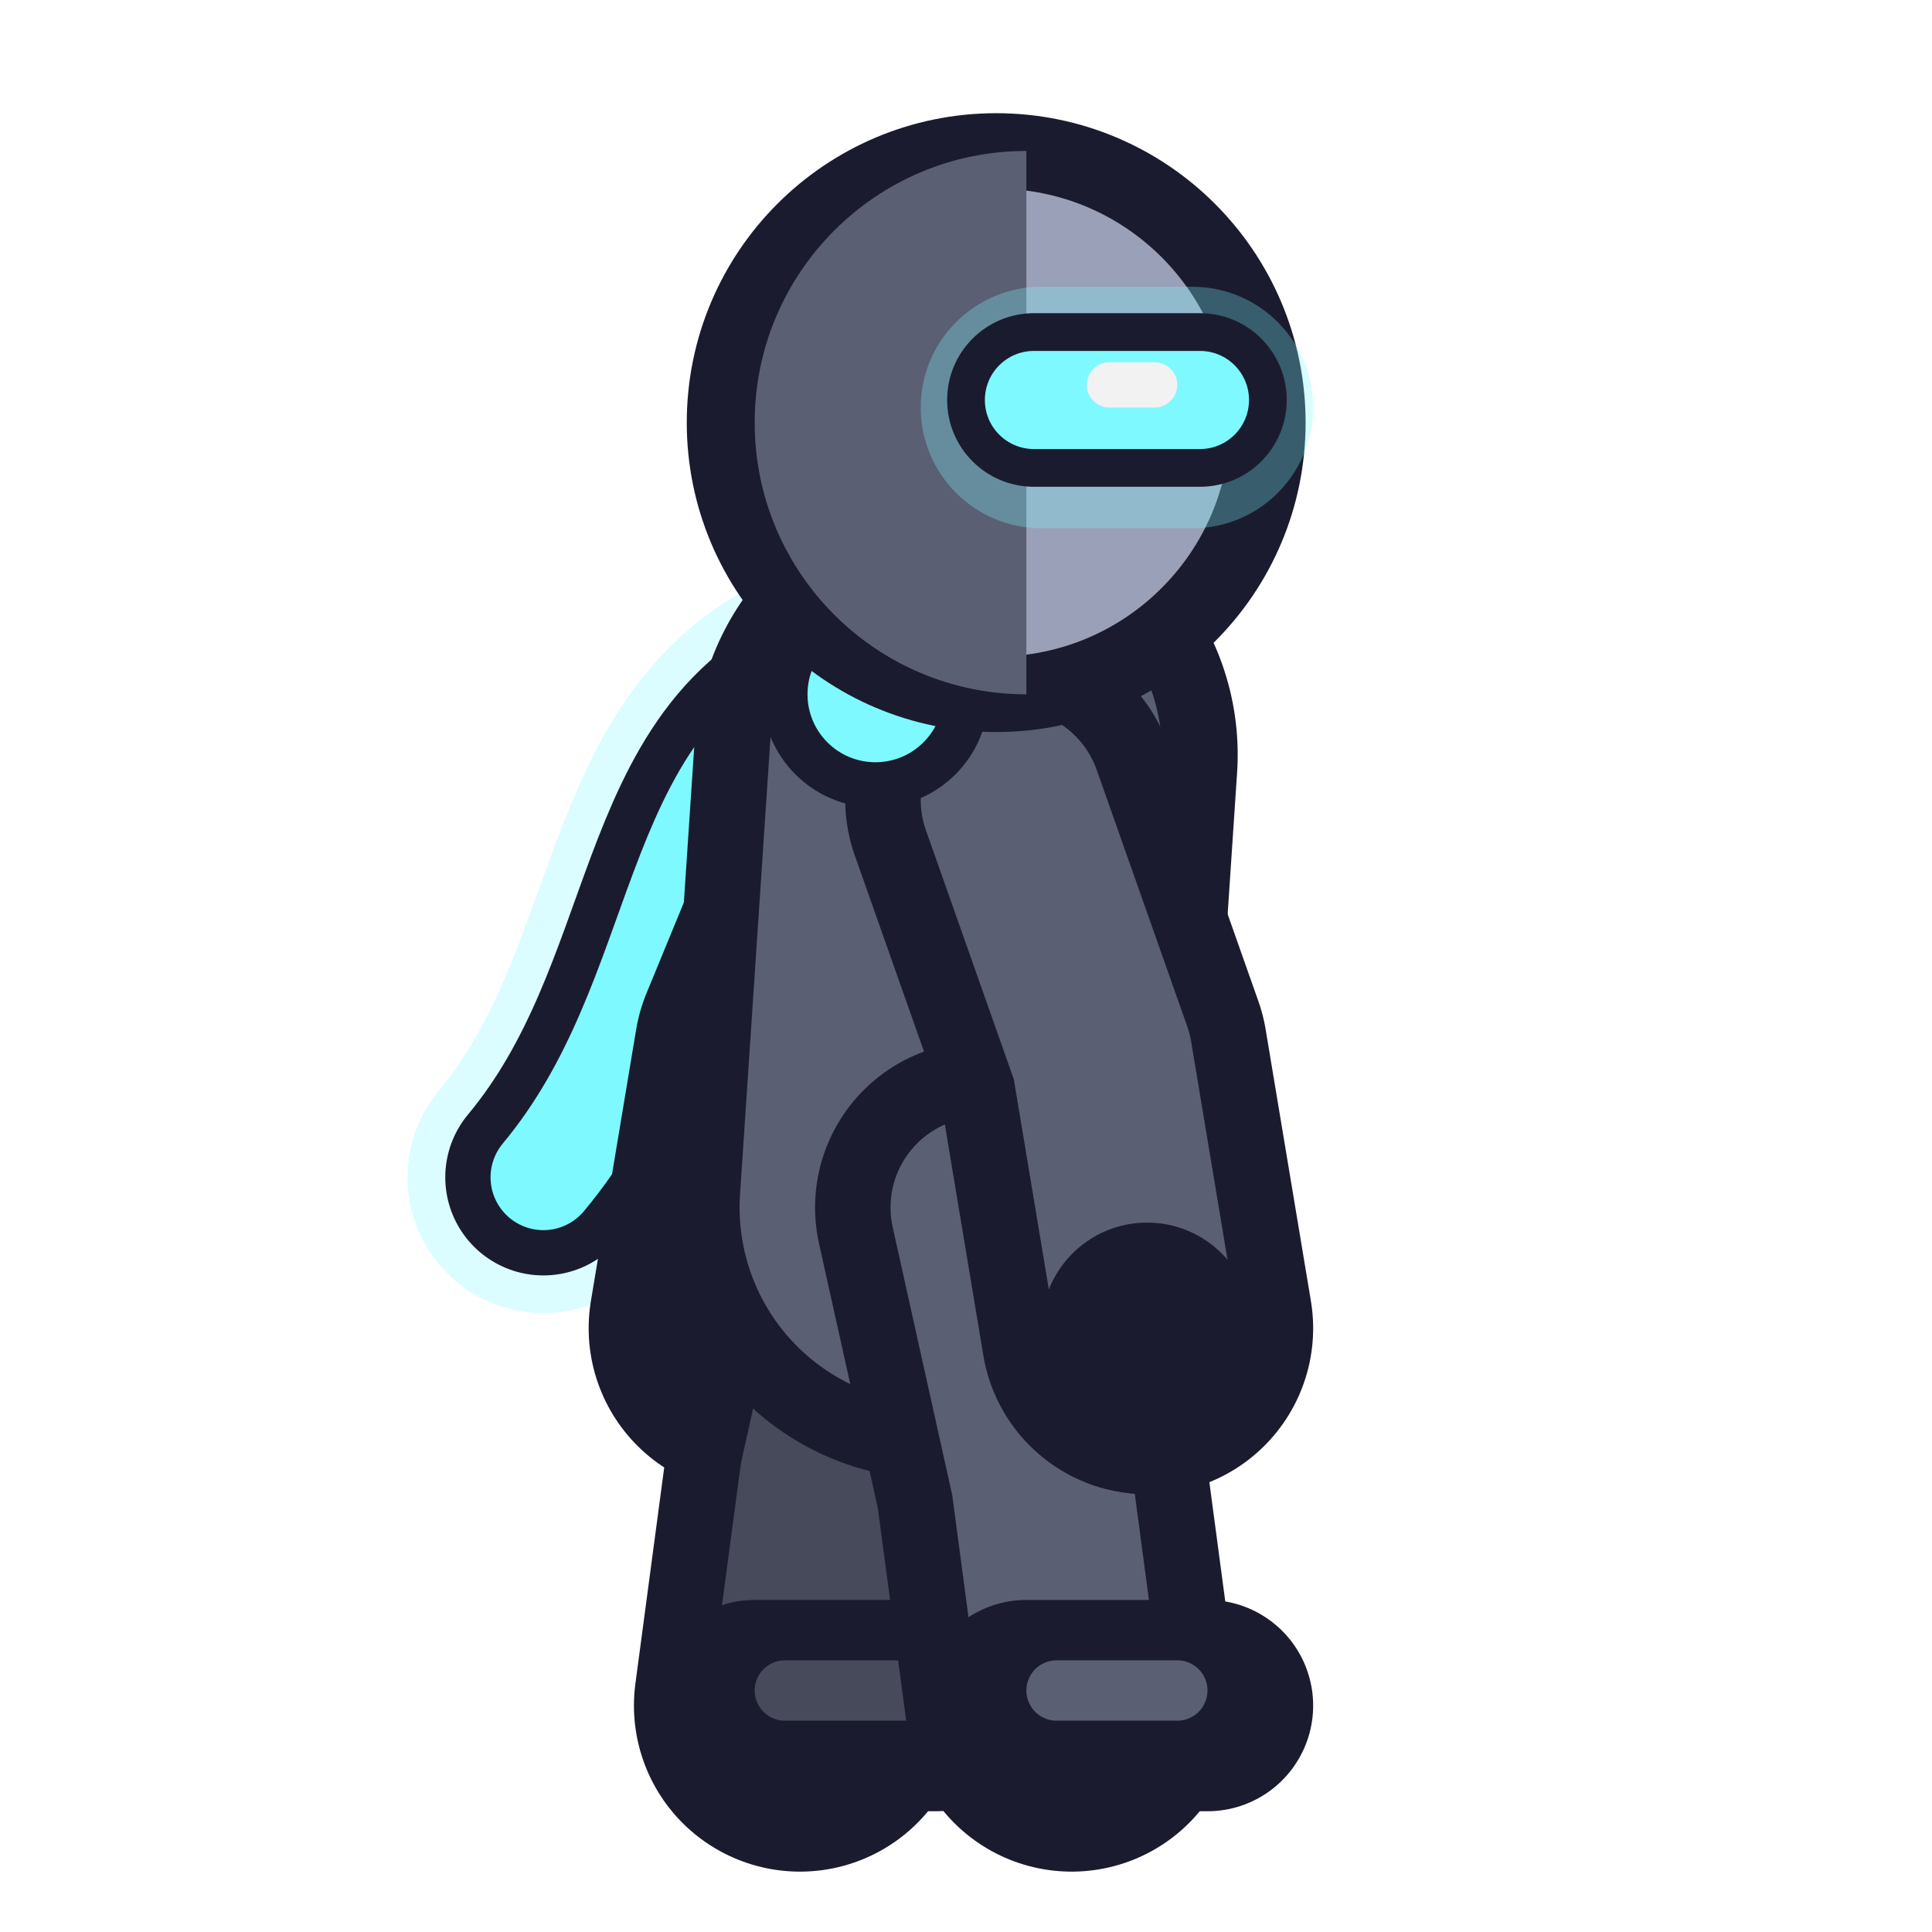
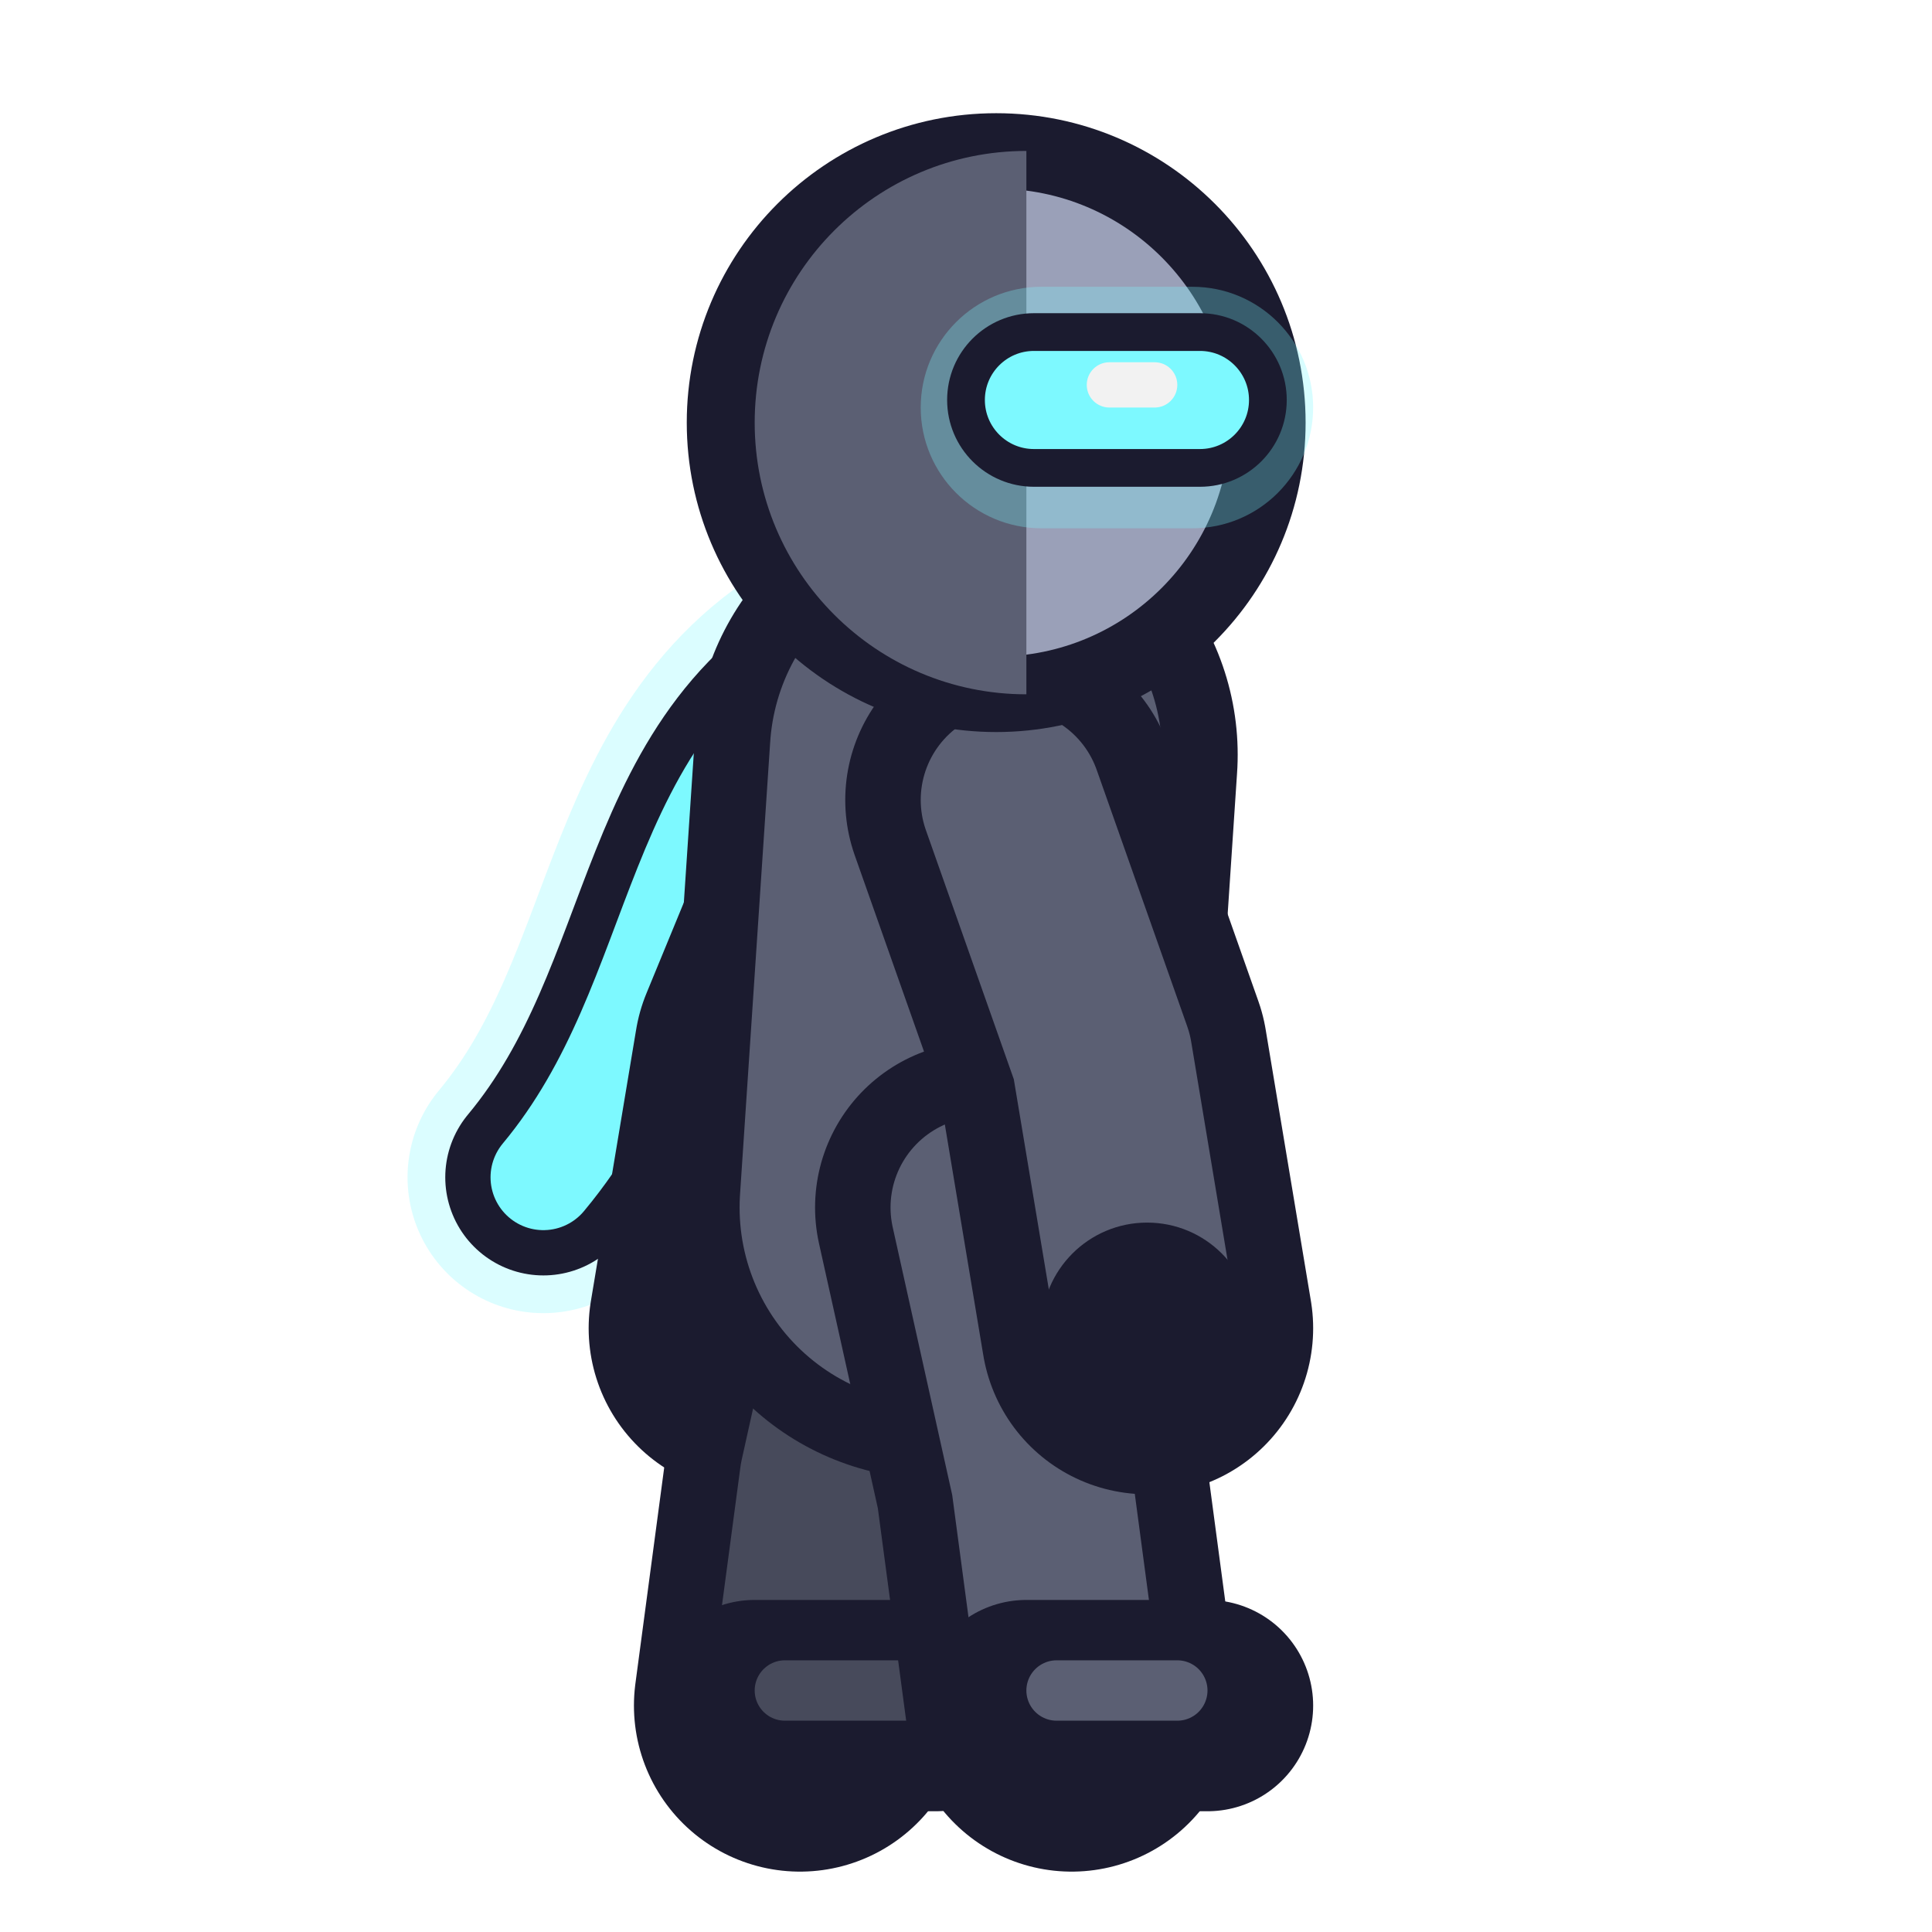
<svg xmlns="http://www.w3.org/2000/svg" width="128" height="128" viewBox="0 0 128 128">
  <g fill="none" stroke-linecap="round" stroke-linejoin="round">
-     <path d="M56 46 C 44 50, 46 66, 36 78" stroke="#7df9ff" stroke-width="18" opacity="0.28" />
-     <path d="M56 46 C 44 50, 46 66, 36 78" stroke="#1b1b2f" stroke-width="13" />
-     <path d="M56 46 C 44 50, 46 66, 36 78" stroke="#7df9ff" stroke-width="7" />
+     <path d="M58 44 C 44 50, 46 66, 36 78" stroke="#7df9ff" stroke-width="18" opacity="0.28" />
+     <path d="M58 44 C 44 50, 46 66, 36 78" stroke="#1b1b2f" stroke-width="13" />
+     <path d="M58 44 C 44 50, 46 66, 36 78" stroke="#7df9ff" stroke-width="7" />
    <polyline points="60,53 53,70 50,88" stroke="#1b1b2f" stroke-width="22" />
    <polyline points="60,53 53,70 50,88" stroke="#474a5b" stroke-width="12" />
    <circle cx="50" cy="88" r="7" fill="#1b1b2f" />
    <polyline points="59,80 55,98 53,113" stroke="#1b1b2f" stroke-width="22" />
    <polyline points="59,80 55,98 53,113" stroke="#474a5b" stroke-width="12" />
    <line x1="50" y1="113" x2="62" y2="113" stroke="#1b1b2f" stroke-width="14" />
    <line x1="52" y1="112" x2="60" y2="112" stroke="#474a5b" stroke-width="4" />
    <polyline points="64,50 62,80" stroke="#1b1b2f" stroke-width="36" />
    <polyline points="64,50 62,80" stroke="#5b5f73" stroke-width="26" />
+     <circle cx="67" cy="48" r="6" fill="#7df9ff" stroke="#1b1b2f" stroke-width="3" />
    <polyline points="65,80 69,98 71,113" stroke="#1b1b2f" stroke-width="22" />
    <polyline points="65,80 69,98 71,113" stroke="#5b5f73" stroke-width="12" />
    <line x1="68" y1="113" x2="80" y2="113" stroke="#1b1b2f" stroke-width="14" />
    <line x1="70" y1="112" x2="78" y2="112" stroke="#5b5f73" stroke-width="4" />
    <polyline points="67,53 73,70 76,88" stroke="#1b1b2f" stroke-width="22" />
    <polyline points="67,53 73,70 76,88" stroke="#5b5f73" stroke-width="12" />
    <circle cx="76" cy="88" r="7" fill="#1b1b2f" />
-     <circle cx="58" cy="46" r="6" fill="#7df9ff" stroke="#1b1b2f" stroke-width="3" />
    <circle cx="66" cy="28" r="18" fill="#9aa0b8" stroke="#1b1b2f" stroke-width="5" />
    <path d="M68 10 A 18 18 0 0 0 68 46 Z" fill="#5b5f73" />
    <rect x="61" y="19" width="26" height="16" rx="8" fill="#7df9ff" opacity="0.3" />
    <rect x="64" y="22" width="20" height="9" rx="4.5" fill="#7df9ff" stroke="#1b1b2f" stroke-width="2.5" />
    <rect x="72" y="24" width="6" height="3" rx="1.5" fill="#f2f2f2" />
  </g>
</svg>
